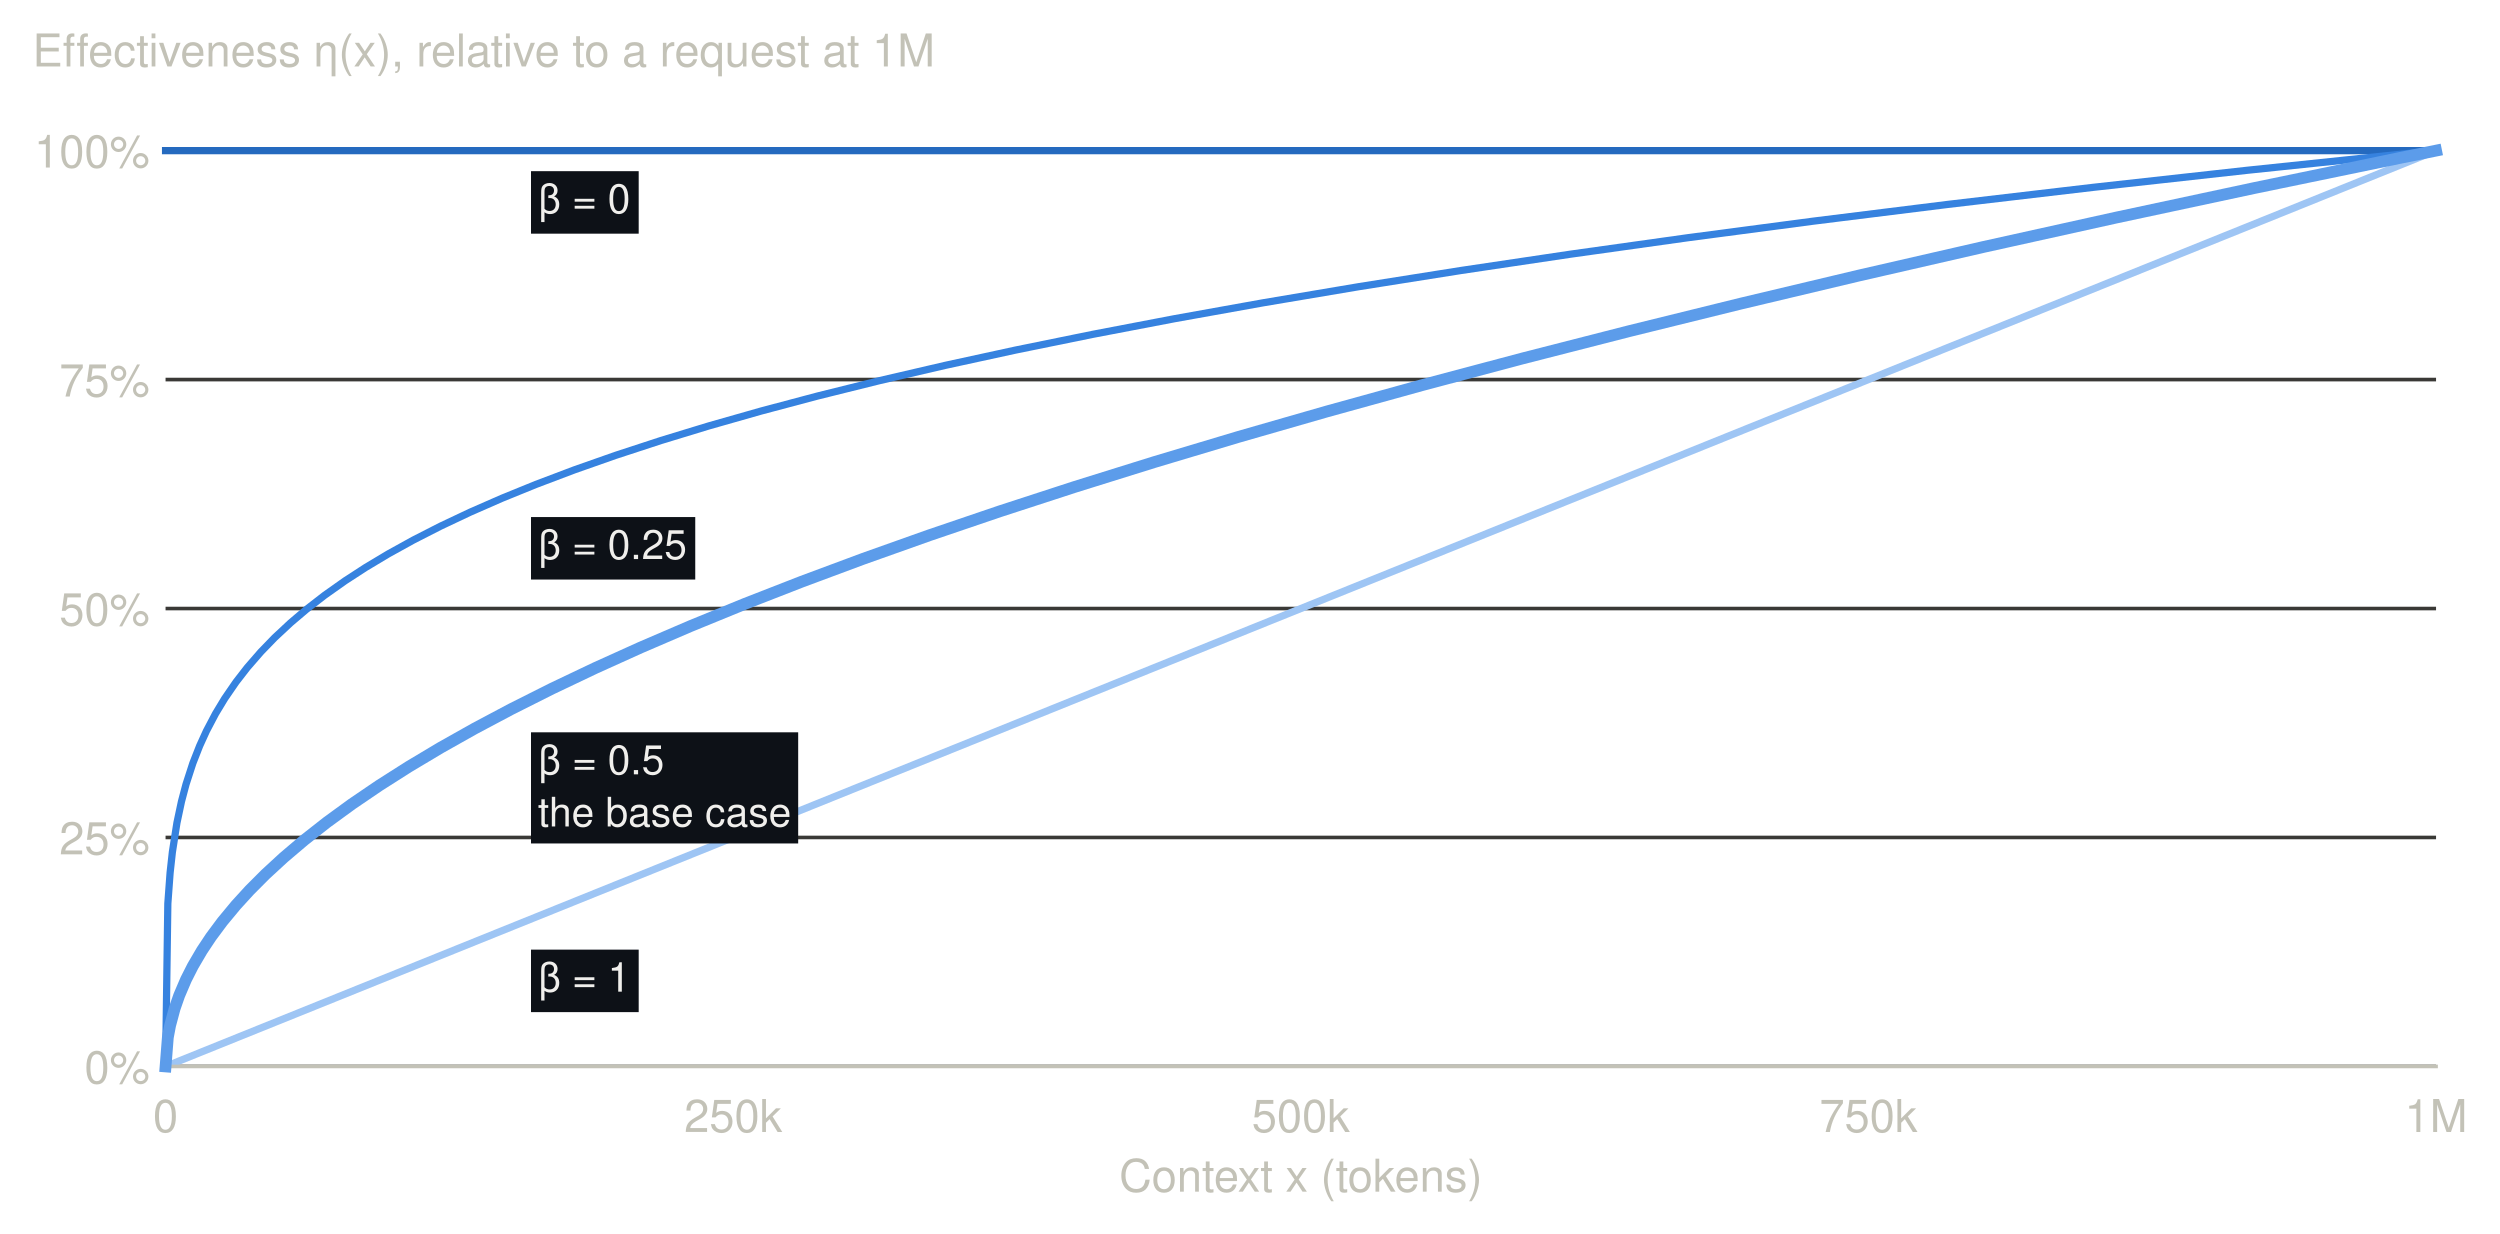
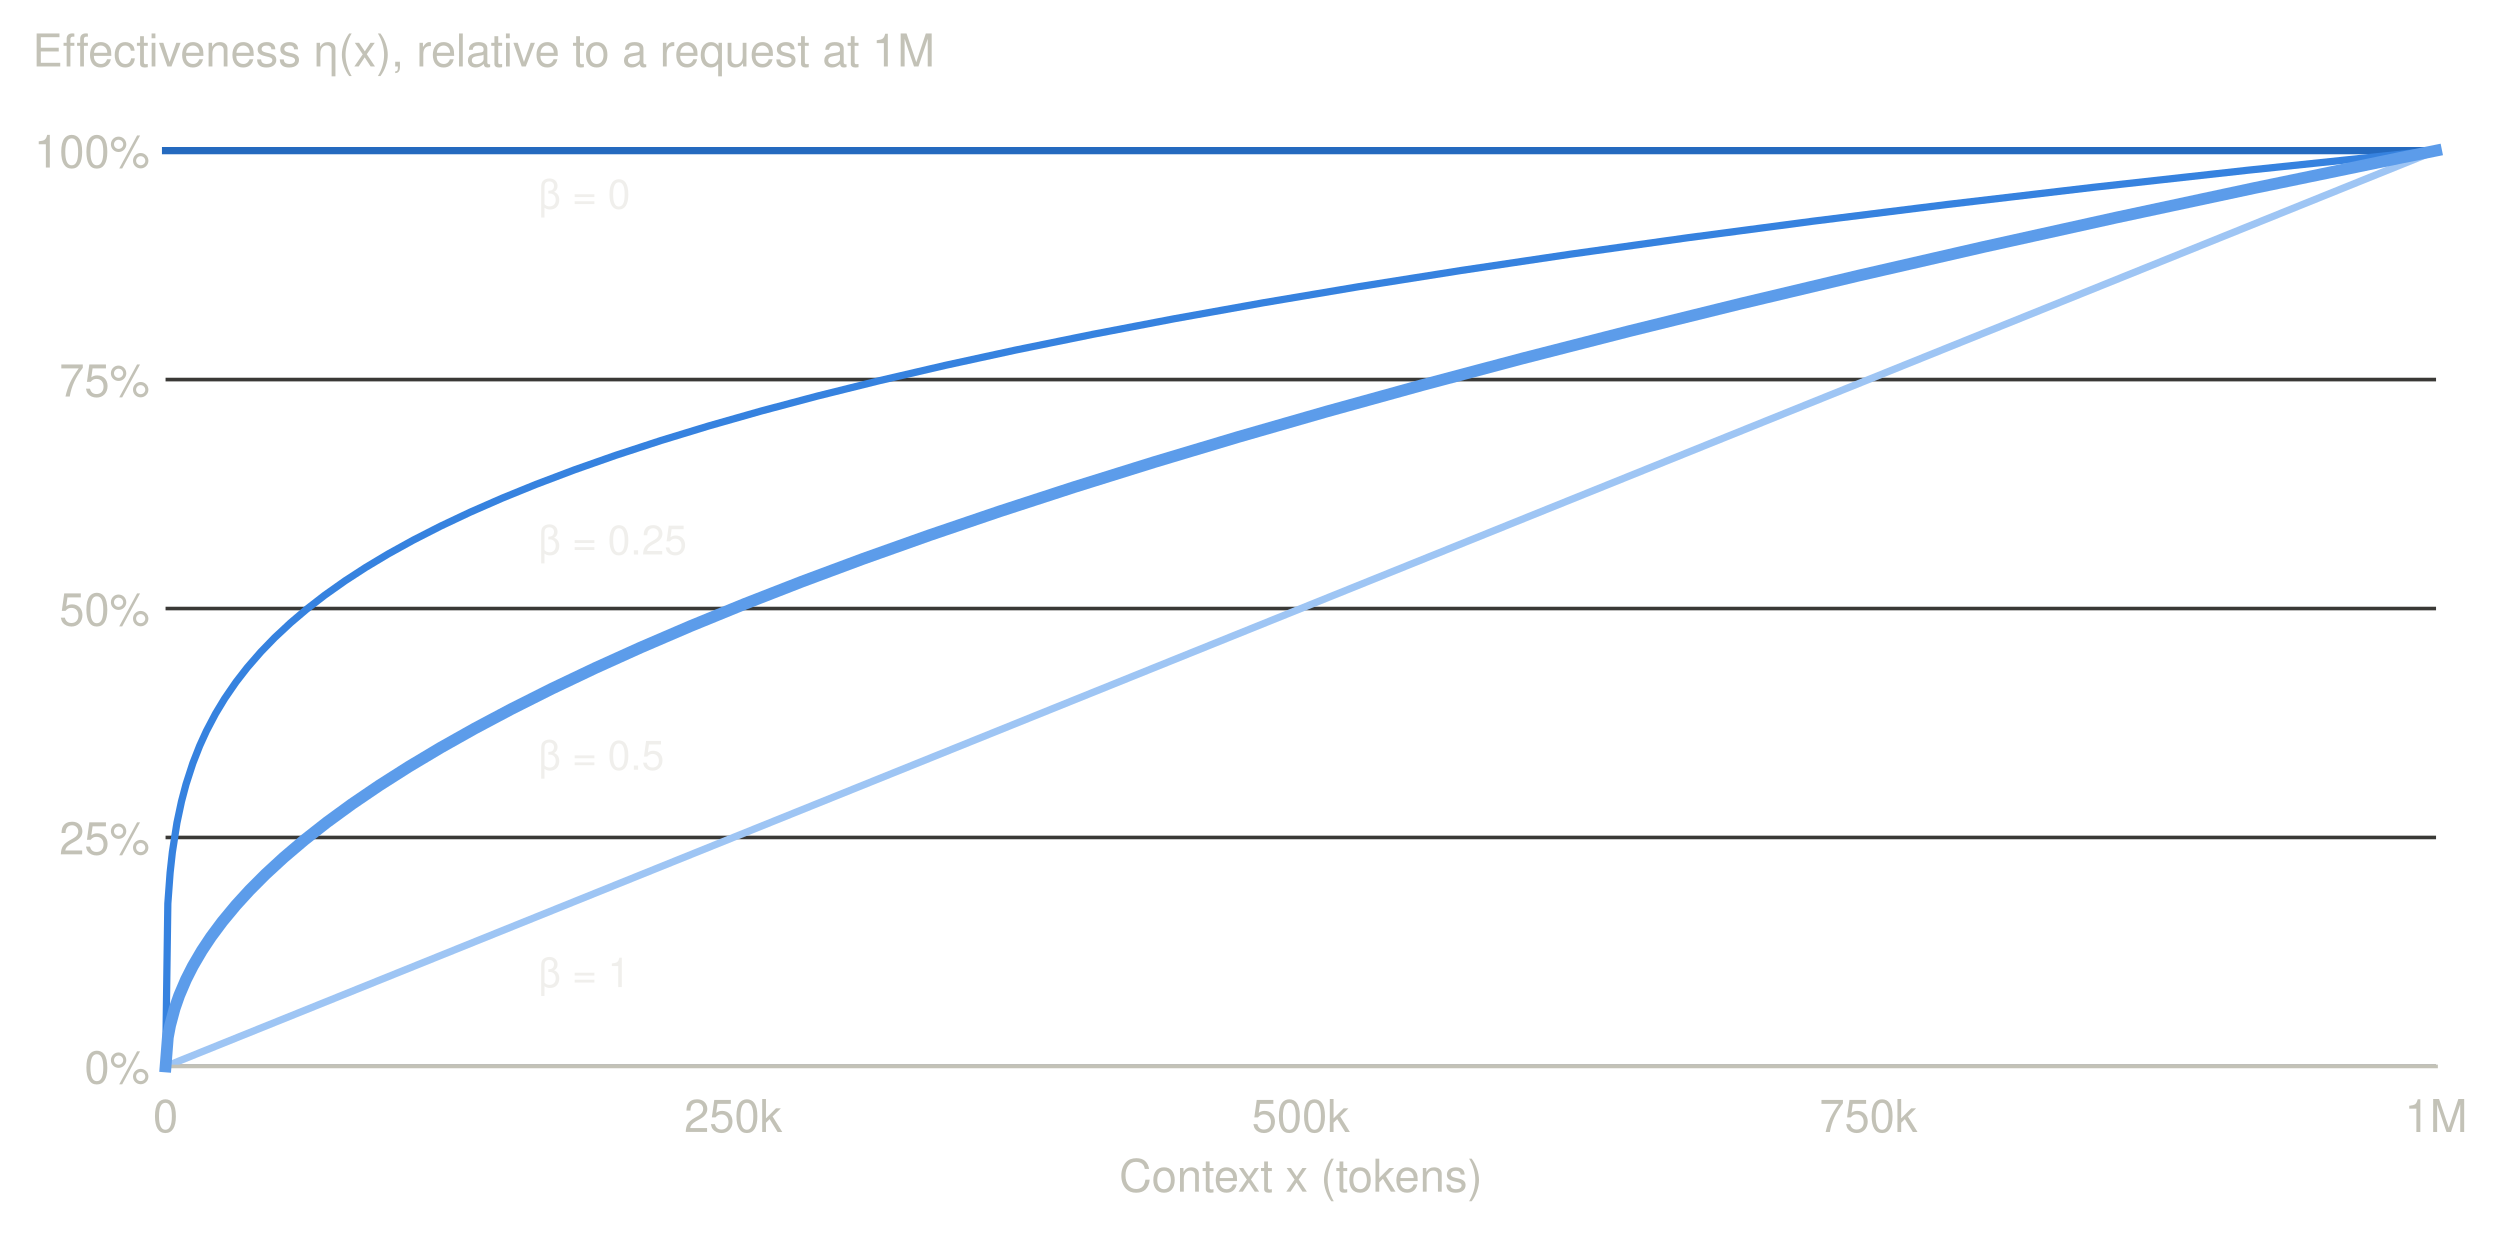
<svg xmlns="http://www.w3.org/2000/svg" width="552.965pt" height="272.823pt" viewBox="0 0 552.965 272.823" version="1.1">
  <defs>
    <style type="text/css">*{stroke-linejoin: round; stroke-linecap: butt}</style>
  </defs>
  <g id="figure_1">
    <g id="patch_1">
      <path d="M 0 272.823  L 552.965 272.823  L 552.965 0  L 0 0  L 0 272.823  z " style="fill: none" />
    </g>
    <g id="axes_1">
      <g id="patch_2">
        <path d="M 36.62 235.883  L 538.82 235.883  L 538.82 25.211  L 36.62 25.211  L 36.62 235.883  z " style="fill: none" />
      </g>
      <g id="matplotlib.axis_1">
        <g id="xtick_1">
          <g id="line2d_1" />
          <g id="text_1">
            <text style="font-size: 10px; font-family: 'Helvetica', 'Arial', 'DejaVu Sans'; text-anchor: middle; fill: #c3c2b7" x="36.62" y="250.383" transform="rotate(-0 36.62 250.3833)">0</text>
          </g>
        </g>
        <g id="xtick_2">
          <g id="line2d_2" />
          <g id="text_2">
            <text style="font-size: 10px; font-family: 'Helvetica', 'Arial', 'DejaVu Sans'; text-anchor: middle; fill: #c3c2b7" x="162.17" y="250.383" transform="rotate(-0 162.17 250.3833)">250k</text>
          </g>
        </g>
        <g id="xtick_3">
          <g id="line2d_3" />
          <g id="text_3">
            <text style="font-size: 10px; font-family: 'Helvetica', 'Arial', 'DejaVu Sans'; text-anchor: middle; fill: #c3c2b7" x="287.72" y="250.383" transform="rotate(-0 287.72 250.3833)">500k</text>
          </g>
        </g>
        <g id="xtick_4">
          <g id="line2d_4" />
          <g id="text_4">
            <text style="font-size: 10px; font-family: 'Helvetica', 'Arial', 'DejaVu Sans'; text-anchor: middle; fill: #c3c2b7" x="413.27" y="250.383" transform="rotate(-0 413.27 250.3833)">750k</text>
          </g>
        </g>
        <g id="xtick_5">
          <g id="line2d_5" />
          <g id="text_5">
            <text style="font-size: 10px; font-family: 'Helvetica', 'Arial', 'DejaVu Sans'; text-anchor: middle; fill: #c3c2b7" x="538.82" y="250.383" transform="rotate(-0 538.82 250.3833)">1M</text>
          </g>
        </g>
        <g id="text_6">
          <text style="font-size: 10px; font-family: 'Helvetica', 'Arial', 'DejaVu Sans'; text-anchor: middle; fill: #c3c2b7" x="287.72" y="263.582" transform="rotate(-0 287.72 263.5825)">Context x (tokens)</text>
        </g>
      </g>
      <g id="matplotlib.axis_2">
        <g id="ytick_1">
          <g id="line2d_6">
            <path d="M 36.62 235.883  L 538.82 235.883  " clip-path="url(#p0b7dc274f1)" style="fill: none; stroke: #3a3936; stroke-width: 0.8; stroke-linecap: square" />
          </g>
          <g id="line2d_7" />
          <g id="text_7">
            <text style="font-size: 10px; font-family: 'Helvetica', 'Arial', 'DejaVu Sans'; text-anchor: end; fill: #c3c2b7" x="33.12" y="239.633" transform="rotate(-0 33.12 239.6333)">0%</text>
          </g>
        </g>
        <g id="ytick_2">
          <g id="line2d_8">
            <path d="M 36.62 185.241  L 538.82 185.241  " clip-path="url(#p0b7dc274f1)" style="fill: none; stroke: #3a3936; stroke-width: 0.8; stroke-linecap: square" />
          </g>
          <g id="line2d_9" />
          <g id="text_8">
            <text style="font-size: 10px; font-family: 'Helvetica', 'Arial', 'DejaVu Sans'; text-anchor: end; fill: #c3c2b7" x="33.12" y="188.991" transform="rotate(-0 33.12 188.9909)">25%</text>
          </g>
        </g>
        <g id="ytick_3">
          <g id="line2d_10">
            <path d="M 36.62 134.599  L 538.82 134.599  " clip-path="url(#p0b7dc274f1)" style="fill: none; stroke: #3a3936; stroke-width: 0.8; stroke-linecap: square" />
          </g>
          <g id="line2d_11" />
          <g id="text_9">
            <text style="font-size: 10px; font-family: 'Helvetica', 'Arial', 'DejaVu Sans'; text-anchor: end; fill: #c3c2b7" x="33.12" y="138.349" transform="rotate(-0 33.12 138.3486)">50%</text>
          </g>
        </g>
        <g id="ytick_4">
          <g id="line2d_12">
            <path d="M 36.62 83.956  L 538.82 83.956  " clip-path="url(#p0b7dc274f1)" style="fill: none; stroke: #3a3936; stroke-width: 0.8; stroke-linecap: square" />
          </g>
          <g id="line2d_13" />
          <g id="text_10">
            <text style="font-size: 10px; font-family: 'Helvetica', 'Arial', 'DejaVu Sans'; text-anchor: end; fill: #c3c2b7" x="33.12" y="87.706" transform="rotate(-0 33.12 87.70633)">75%</text>
          </g>
        </g>
        <g id="ytick_5">
          <g id="line2d_14">
            <path d="M 36.62 33.314  L 538.82 33.314  " clip-path="url(#p0b7dc274f1)" style="fill: none; stroke: #3a3936; stroke-width: 0.8; stroke-linecap: square" />
          </g>
          <g id="line2d_15" />
          <g id="text_11">
            <text style="font-size: 10px; font-family: 'Helvetica', 'Arial', 'DejaVu Sans'; text-anchor: end; fill: #c3c2b7" x="33.12" y="37.064" transform="rotate(-0 33.12 37.06402)">100%</text>
          </g>
        </g>
        <g id="text_12">
          <text style="font-size: 10px; font-family: 'Helvetica', 'Arial', 'DejaVu Sans'; text-anchor: start; fill: #c3c2b7" x="7.2" y="14.7" transform="rotate(-0 7.2 14.7)">Effectiveness η(x), relative to a request at 1M</text>
        </g>
      </g>
      <g id="line2d_16">
        <path d="M 36.62 33.314  L 538.82 33.314  L 538.82 33.314  " style="fill: none; stroke: #256abf; stroke-width: 1.6; stroke-linecap: square" />
      </g>
      <g id="line2d_17">
        <path d="M 36.62 235.883  L 37.123 199.852  L 37.625 193.034  L 38.128 188.463  L 39.134 182.004  L 40.139 177.275  L 41.144 173.475  L 42.652 168.821  L 44.161 164.974  L 45.669 161.667  L 47.679 157.849  L 49.69 154.521  L 52.204 150.863  L 54.717 147.625  L 57.734 144.157  L 60.75 141.043  L 64.269 137.76  L 67.788 134.777  L 71.809 131.662  L 76.334 128.462  L 80.858 125.526  L 85.885 122.516  L 91.415 119.46  L 97.447 116.38  L 103.982 113.292  L 111.02 110.209  L 118.561 107.139  L 127.106 103.906  L 136.155 100.723  L 146.209 97.432  L 156.766 94.212  L 168.328 90.92  L 180.896 87.579  L 194.469 84.208  L 209.047 80.821  L 224.631 77.43  L 241.723 73.946  L 259.82 70.486  L 279.425 66.968  L 300.539 63.41  L 323.161 59.827  L 347.29 56.232  L 373.431 52.567  L 401.079 48.916  L 430.739 45.223  L 462.912 41.445  L 497.096 37.659  L 533.793 33.823  L 538.82 33.314  L 538.82 33.314  " style="fill: none; stroke: #3682df; stroke-width: 1.6; stroke-linecap: square" />
      </g>
      <g id="line2d_18">
        <path d="M 36.62 235.883  L 538.82 33.314  L 538.82 33.314  " style="fill: none; stroke: #9ec5f4; stroke-width: 1.6; stroke-linecap: square" />
      </g>
      <g id="patch_3">
        <path d="M 36.62 235.883  L 538.82 235.883  " style="fill: none; stroke: #c3c2b7; stroke-width: 0.8; stroke-linejoin: miter; stroke-linecap: square" />
      </g>
+       <g id="text_13">
+         <text style="font-size: 9px; font-family: 'Helvetica', 'Arial', 'DejaVu Sans'; text-anchor: start; fill: #f0efec" x="118.981" y="46.141" transform="rotate(-0 118.9808 46.1411)">β = 0</text>
+       </g>
+       <g id="text_14">
+         <text style="font-size: 9px; font-family: 'Helvetica', 'Arial', 'DejaVu Sans'; text-anchor: start; fill: #f0efec" x="118.981" y="122.645" transform="rotate(-0 118.9808 122.6448)">β = 0.25</text>
+       </g>
      <g id="line2d_19">
        <path d="M 36.62 235.883  L 37.123 229.474  L 37.625 226.82  L 38.631 223.065  L 39.636 220.184  L 41.144 216.656  L 42.652 213.682  L 44.663 210.247  L 46.674 207.221  L 49.188 203.838  L 52.204 200.199  L 55.22 196.899  L 58.739 193.371  L 62.761 189.667  L 67.285 185.827  L 72.312 181.88  L 77.842 177.847  L 83.874 173.746  L 90.409 169.588  L 97.447 165.384  L 104.988 161.142  L 113.031 156.868  L 122.079 152.32  L 131.631 147.774  L 141.685 143.229  L 152.744 138.475  L 164.809 133.54  L 177.377 128.64  L 190.95 123.588  L 205.528 118.404  L 221.112 113.104  L 237.701 107.703  L 255.296 102.213  L 273.896 96.644  L 293.501 91.006  L 314.615 85.169  L 336.734 79.288  L 360.361 73.241  L 384.993 67.167  L 411.134 60.951  L 438.782 54.609  L 467.939 48.153  L 498.604 41.594  L 530.777 34.943  L 538.82 33.314  L 538.82 33.314  " style="fill: none; stroke: #5c9cea; stroke-width: 2.6; stroke-linecap: square" />
      </g>
-       <g id="text_13">
-         <g id="patch_4">
-           <path d="M 117.451 51.684  L 141.27 51.684  L 141.27 37.861  L 117.451 37.861  z " style="fill: #0d1117" />
-         </g>
-         <text style="font-size: 9px; font-family: 'Helvetica', 'Arial', 'DejaVu Sans'; text-anchor: start; fill: #f0efec" x="118.981" y="47.15" transform="rotate(-0 118.9808 47.14991)">β = 0</text>
-       </g>
-       <g id="text_14">
-         <g id="patch_5">
-           <path d="M 117.451 128.188  L 153.78 128.188  L 153.78 114.365  L 117.451 114.365  z " style="fill: #0d1117" />
-         </g>
-         <text style="font-size: 9px; font-family: 'Helvetica', 'Arial', 'DejaVu Sans'; text-anchor: start; fill: #f0efec" x="118.981" y="123.654" transform="rotate(-0 118.9808 123.6536)">β = 0.25</text>
-       </g>
      <g id="text_15">
-         <g id="patch_6">
-           <path d="M 117.451 186.562  L 176.546 186.562  L 176.546 161.976  L 117.451 161.976  z " style="fill: #0d1117" />
-         </g>
-         <text style="font-size: 9px; font-family: 'Helvetica', 'Arial', 'DejaVu Sans'; fill: #f0efec" transform="translate(118.9808 171.2644)">β = 0.5</text>
-         <text style="font-size: 9px; font-family: 'Helvetica', 'Arial', 'DejaVu Sans'; fill: #f0efec" transform="translate(118.9808 182.7988)">the base case</text>
+         <text style="font-size: 9px; font-family: 'Helvetica', 'Arial', 'DejaVu Sans'; text-anchor: start; fill: #f0efec" x="118.981" y="170.256" transform="rotate(-0 118.9808 170.2556)">β = 0.5</text>
      </g>
      <g id="text_16">
-         <g id="patch_7">
-           <path d="M 117.451 223.868  L 141.27 223.868  L 141.27 210.045  L 117.451 210.045  z " style="fill: #0d1117" />
-         </g>
-         <text style="font-size: 9px; font-family: 'Helvetica', 'Arial', 'DejaVu Sans'; text-anchor: start; fill: #f0efec" x="118.981" y="219.334" transform="rotate(-0 118.9808 219.3338)">β = 1</text>
+         <text style="font-size: 9px; font-family: 'Helvetica', 'Arial', 'DejaVu Sans'; text-anchor: start; fill: #f0efec" x="118.981" y="218.325" transform="rotate(-0 118.9808 218.3249)">β = 1</text>
      </g>
    </g>
  </g>
  <defs>
    <clipPath id="p0b7dc274f1">
      <rect x="36.62" y="25.211" width="502.2" height="210.672" />
    </clipPath>
  </defs>
</svg>
